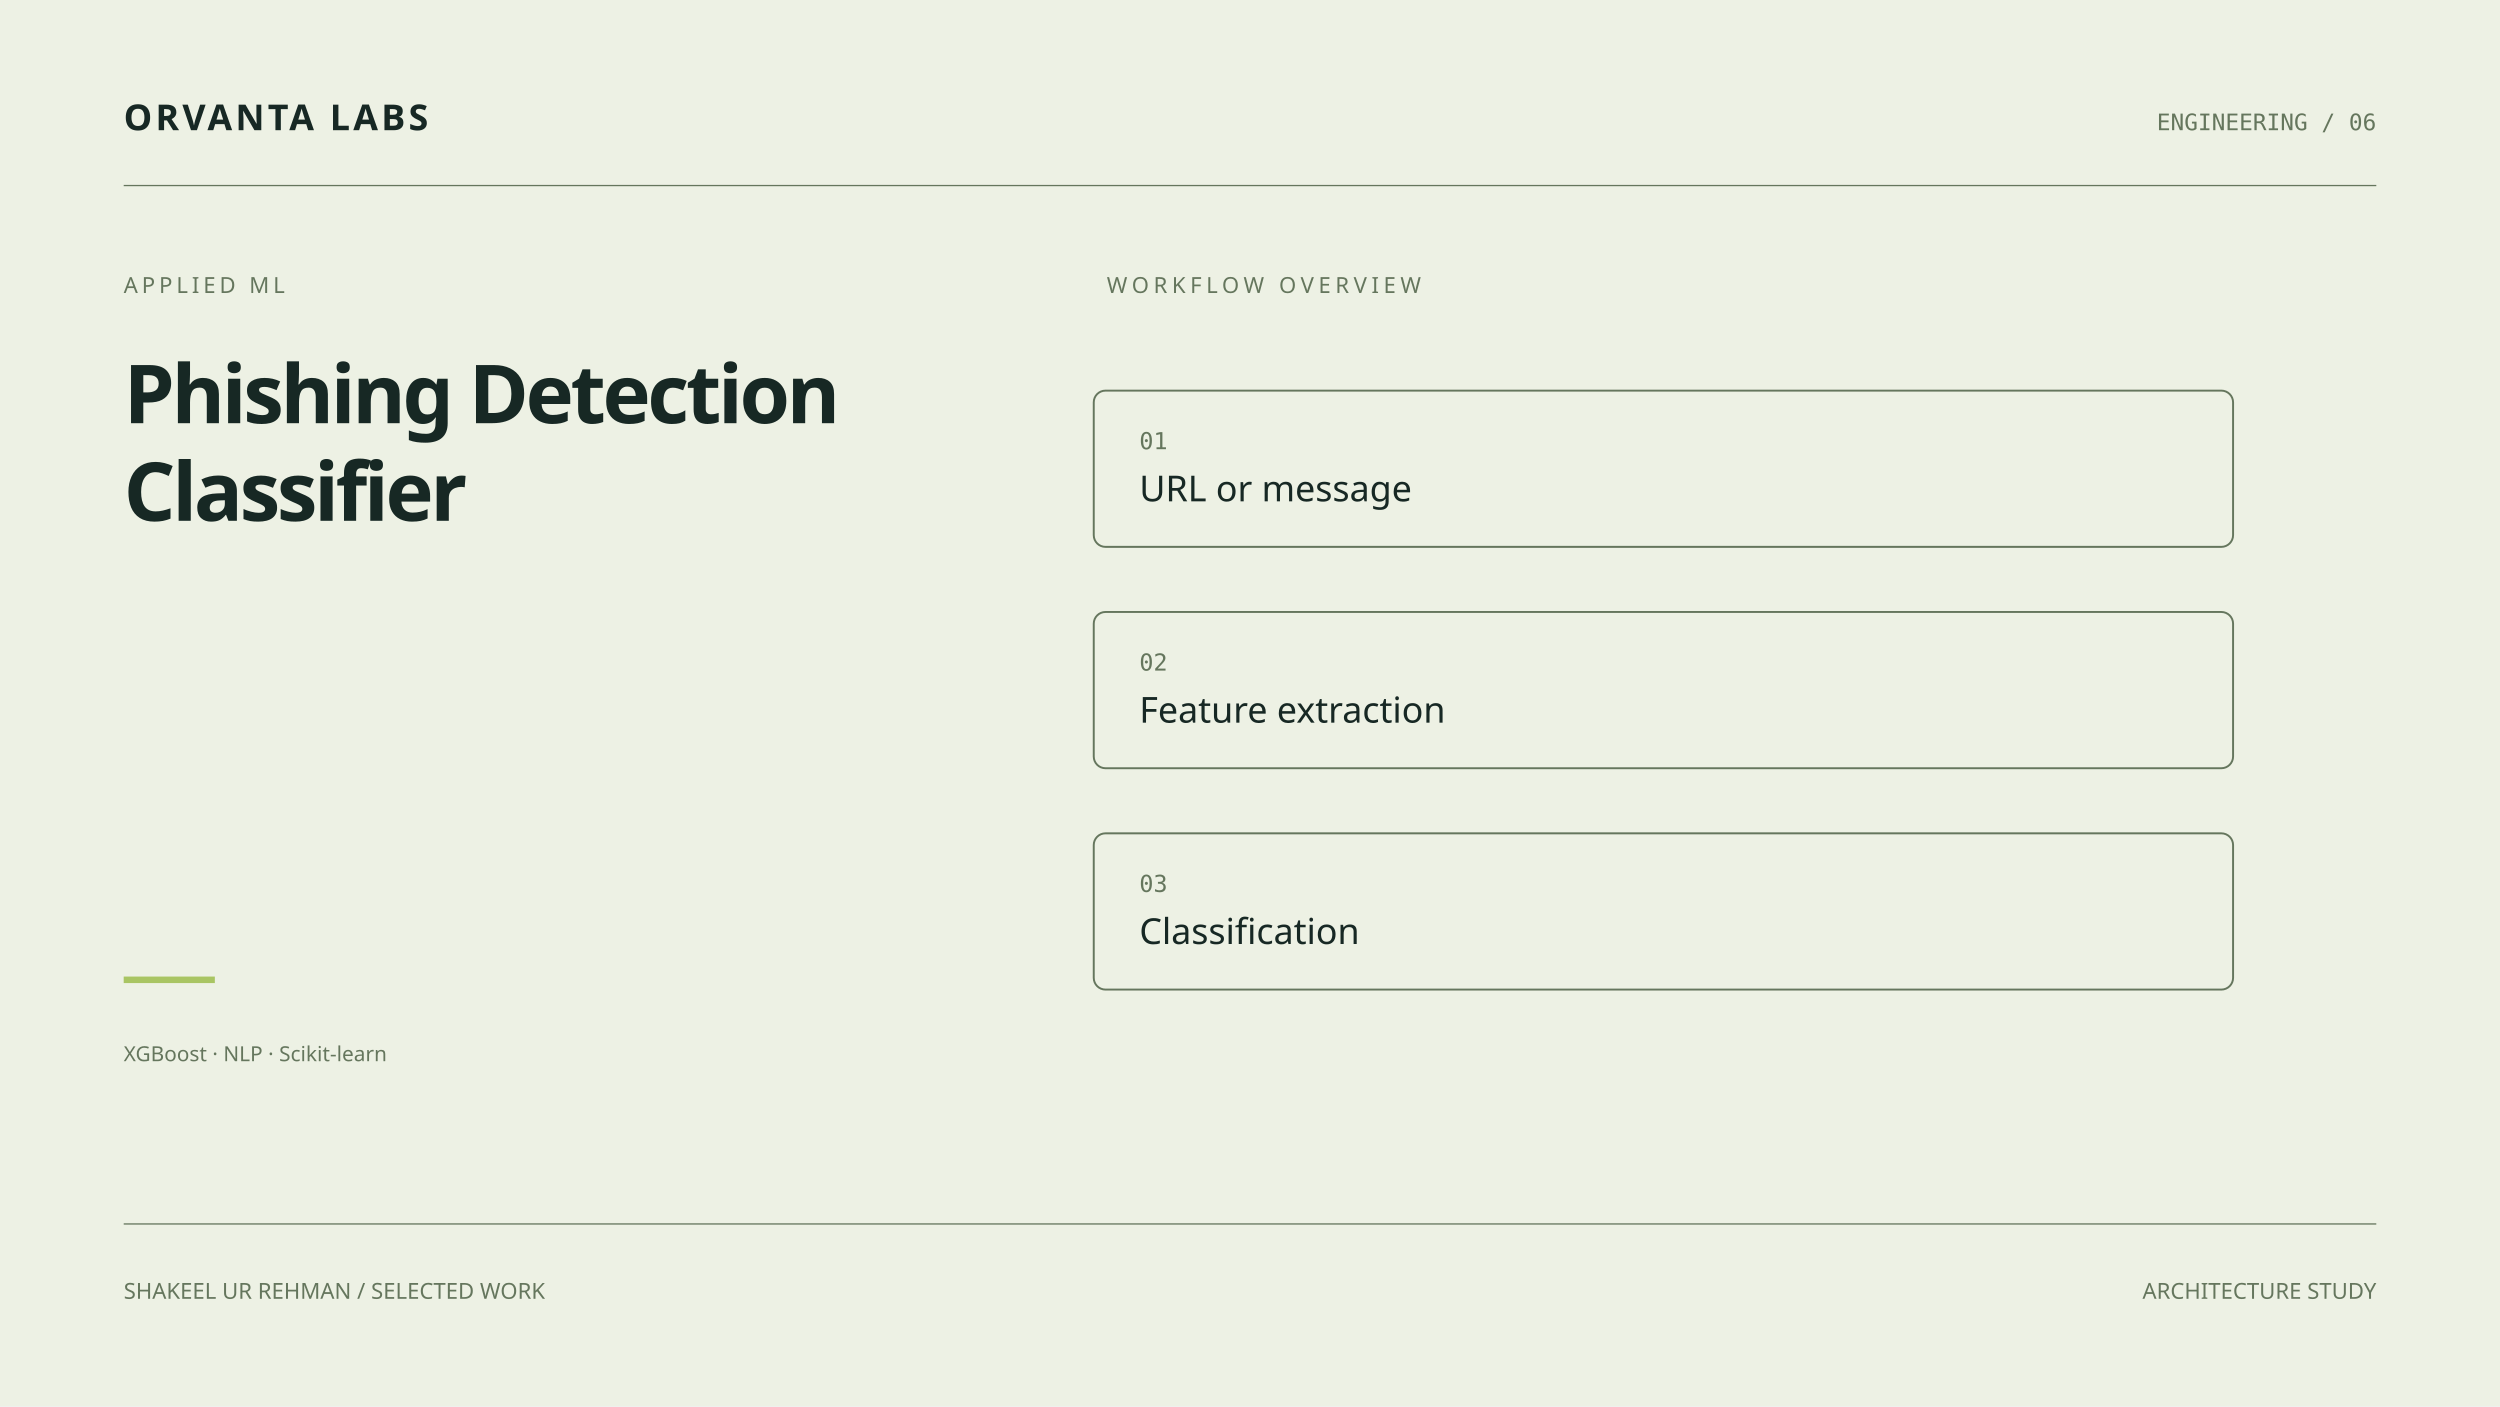
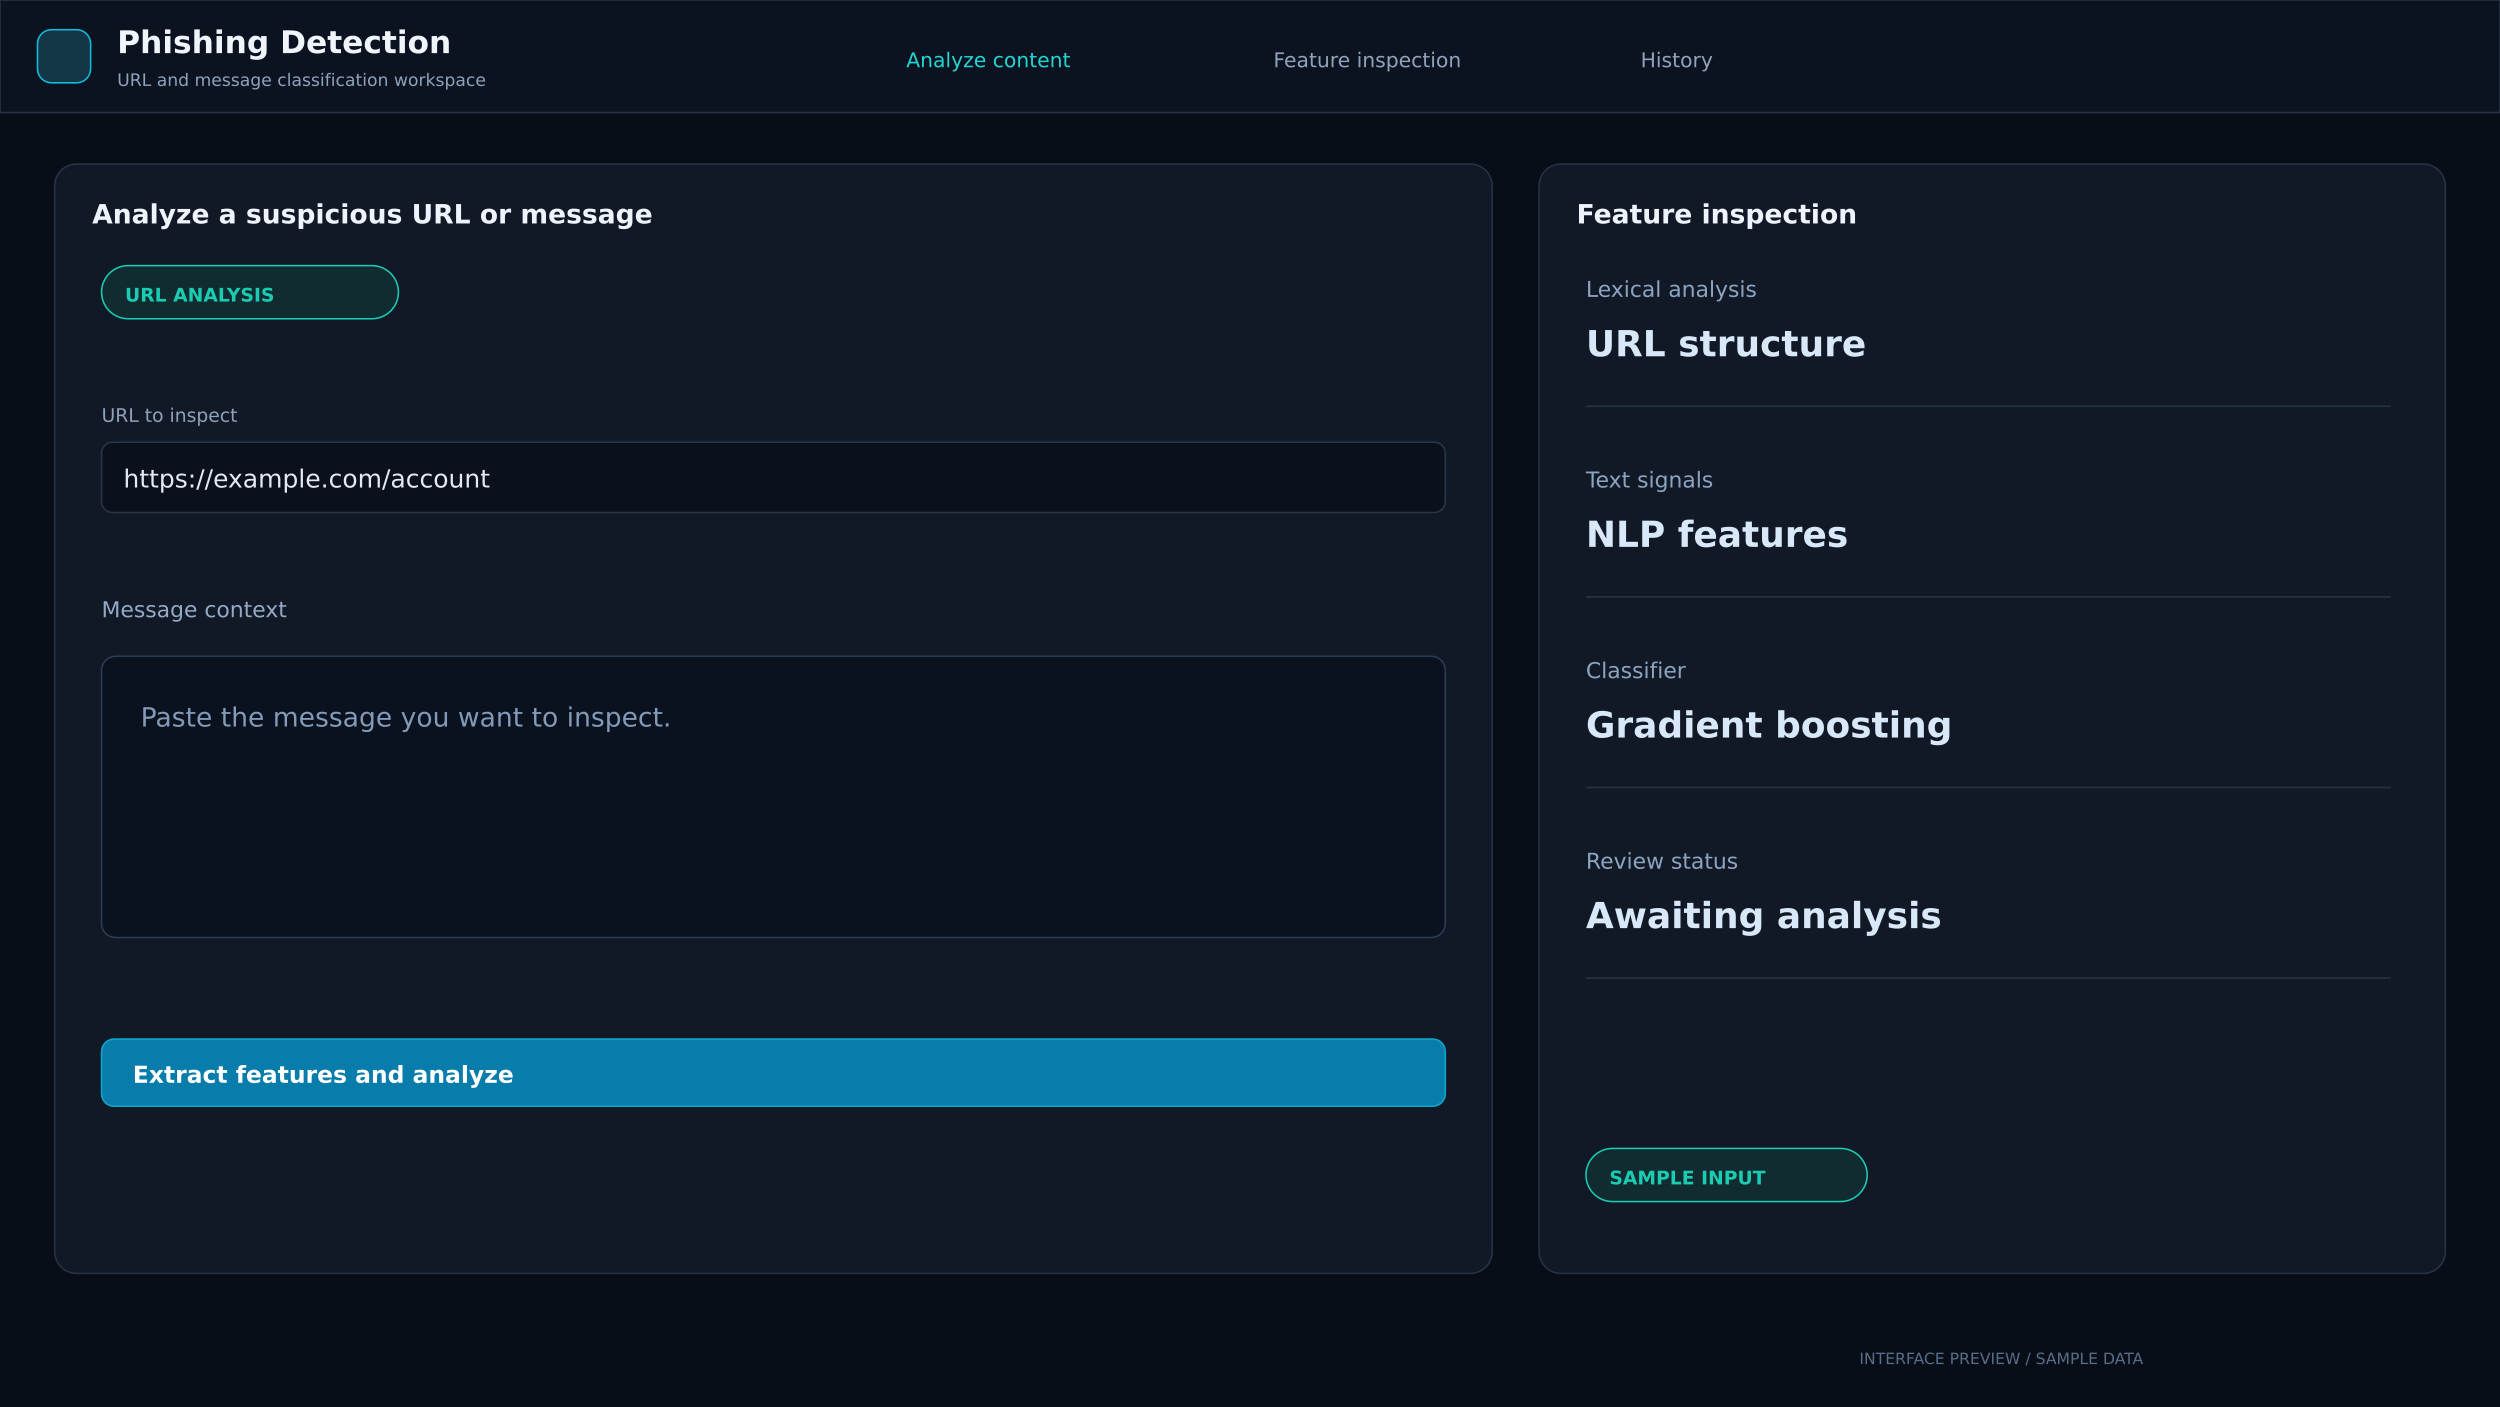
- <svg xmlns="http://www.w3.org/2000/svg" width="3840" height="2160" viewBox="0 0 3840 2160">
-   <rect width="3840" height="2160" fill="#edf1e4" />
-   <path d="M190 285H3650M190 1880H3650" stroke="#65765d" stroke-width="2" />
-   <text x="190" y="200" font-family="sans-serif" font-size="55" font-weight="600" letter-spacing="5" fill="#172824">ORVANTA LABS</text>
-   <text x="3650" y="200" text-anchor="end" font-family="monospace" font-size="35" fill="#65765d">ENGINEERING / 06</text>
-   <text x="190" y="450" font-family="sans-serif" font-size="34" letter-spacing="6" fill="#65765d">APPLIED ML</text>
-   <text x="190" y="650" font-family="sans-serif" font-size="125" font-weight="600" letter-spacing="-5" fill="#172824">Phishing Detection</text>
-   <text x="190" y="800" font-family="sans-serif" font-size="125" font-weight="600" letter-spacing="-5" fill="#172824">Classifier</text>
-   <rect x="190" y="1500" width="140" height="10" fill="#a9c563" />
-   <text x="190" y="1630" font-family="sans-serif" font-size="32" fill="#65765d">XGBoost · NLP · Scikit-learn</text>
-   <text x="1700" y="450" fill="#65765d" font-size="34" font-family="sans-serif" letter-spacing="7">WORKFLOW OVERVIEW</text>
-   <rect x="1680" y="600" width="1750" height="240" rx="18" fill="none" stroke="#65765d" stroke-width="3" />
-   <text x="1750" y="690" fill="#65765d" font-size="36" font-family="monospace">01</text>
-   <text x="1750" y="770" fill="#172824" font-size="55" font-family="sans-serif">URL or message</text>
-   <rect x="1680" y="940" width="1750" height="240" rx="18" fill="none" stroke="#65765d" stroke-width="3" />
-   <text x="1750" y="1030" fill="#65765d" font-size="36" font-family="monospace">02</text>
-   <text x="1750" y="1110" fill="#172824" font-size="55" font-family="sans-serif">Feature extraction</text>
-   <rect x="1680" y="1280" width="1750" height="240" rx="18" fill="none" stroke="#65765d" stroke-width="3" />
-   <text x="1750" y="1370" fill="#65765d" font-size="36" font-family="monospace">03</text>
-   <text x="1750" y="1450" fill="#172824" font-size="55" font-family="sans-serif">Classification</text>
-   <text x="190" y="1995" font-family="sans-serif" font-size="34" fill="#65765d">SHAKEEL UR REHMAN / SELECTED WORK</text>
-   <text x="3650" y="1995" text-anchor="end" font-family="sans-serif" font-size="34" fill="#65765d">ARCHITECTURE STUDY</text>
+ <svg xmlns="http://www.w3.org/2000/svg" width="3840" height="2160" viewBox="0 0 1600 900">
+   <rect x="0" y="0" width="1600" height="900" rx="0" fill="#080e18" stroke="#080e18" />
+   <rect x="0" y="0" width="1600" height="72" rx="0" fill="#0c1320" stroke="#263344" />
+   <rect x="24" y="19" width="34" height="34" rx="9" fill="#123645" stroke="#13bbdc" />
+   <text x="75" y="34" font-family="DejaVu Sans,sans-serif" font-size="20" font-weight="700" fill="#f0f5fc">Phishing Detection</text>
+   <text x="75" y="55" font-family="DejaVu Sans,sans-serif" font-size="11" font-weight="400" fill="#8fa2bc">URL and message classification workspace</text>
+   <text x="580" y="43" font-family="DejaVu Sans,sans-serif" font-size="13" font-weight="500" fill="#21d6d1">Analyze content</text>
+   <text x="815" y="43" font-family="DejaVu Sans,sans-serif" font-size="13" font-weight="500" fill="#91a3bc">Feature inspection</text>
+   <text x="1050" y="43" font-family="DejaVu Sans,sans-serif" font-size="13" font-weight="500" fill="#91a3bc">History</text>
+   <text x="1190" y="873" font-family="DejaVu Sans,sans-serif" font-size="10" font-weight="400" fill="#586d88">INTERFACE PREVIEW / SAMPLE DATA</text>
+   <rect x="35" y="105" width="920" height="710" rx="14" fill="#111927" stroke="#263344" />
+   <text x="59" y="143" font-family="DejaVu Sans,sans-serif" font-size="17" font-weight="600" fill="#eef4fc">Analyze a suspicious URL or message</text>
+   <rect x="65" y="170" width="190" height="34" rx="17" fill="#112c31" stroke="#19ccb2" />
+   <text x="80" y="193" font-family="DejaVu Sans,sans-serif" font-size="12" font-weight="600" fill="#19ccb2">URL ANALYSIS</text>
+   <text x="65" y="270" font-family="DejaVu Sans,sans-serif" font-size="12" font-weight="400" fill="#90a2ba">URL to inspect</text>
+   <rect x="65" y="283" width="860" height="45" rx="7" fill="#0a111c" stroke="#293646" />
+   <text x="79" y="312" font-family="DejaVu Sans,sans-serif" font-size="16" font-weight="400" fill="#e2eaf5">https://example.com/account</text>
+   <text x="65" y="395" font-family="DejaVu Sans,sans-serif" font-size="14" font-weight="400" fill="#95aac6">Message context</text>
+   <rect x="65" y="420" width="860" height="180" rx="9" fill="#09121e" stroke="#2c3d52" />
+   <text x="90" y="465" font-family="DejaVu Sans,sans-serif" font-size="17" font-weight="400" fill="#839bb8">Paste the message you want to inspect.</text>
+   <rect x="65" y="665" width="860" height="43" rx="8" fill="#087caa" stroke="#0fa7c8" />
+   <text x="85" y="693" font-family="DejaVu Sans,sans-serif" font-size="15" font-weight="600" fill="#ffffff">Extract features and analyze</text>
+   <rect x="985" y="105" width="580" height="710" rx="14" fill="#111927" stroke="#263344" />
+   <text x="1009" y="143" font-family="DejaVu Sans,sans-serif" font-size="17" font-weight="600" fill="#eef4fc">Feature inspection</text>
+   <text x="1015" y="190" font-family="DejaVu Sans,sans-serif" font-size="14" font-weight="400" fill="#8da4c1">Lexical analysis</text>
+   <text x="1015" y="228" font-family="DejaVu Sans,sans-serif" font-size="23" font-weight="600" fill="#d8e8f8">URL structure</text>
+   <path d="M1015 260L1530 260" stroke="#263344" stroke-width="1" />
+   <text x="1015" y="312" font-family="DejaVu Sans,sans-serif" font-size="14" font-weight="400" fill="#8da4c1">Text signals</text>
+   <text x="1015" y="350" font-family="DejaVu Sans,sans-serif" font-size="23" font-weight="600" fill="#d8e8f8">NLP features</text>
+   <path d="M1015 382L1530 382" stroke="#263344" stroke-width="1" />
+   <text x="1015" y="434" font-family="DejaVu Sans,sans-serif" font-size="14" font-weight="400" fill="#8da4c1">Classifier</text>
+   <text x="1015" y="472" font-family="DejaVu Sans,sans-serif" font-size="23" font-weight="600" fill="#d8e8f8">Gradient boosting</text>
+   <path d="M1015 504L1530 504" stroke="#263344" stroke-width="1" />
+   <text x="1015" y="556" font-family="DejaVu Sans,sans-serif" font-size="14" font-weight="400" fill="#8da4c1">Review status</text>
+   <text x="1015" y="594" font-family="DejaVu Sans,sans-serif" font-size="23" font-weight="600" fill="#d8e8f8">Awaiting analysis</text>
+   <path d="M1015 626L1530 626" stroke="#263344" stroke-width="1" />
+   <rect x="1015" y="735" width="180" height="34" rx="17" fill="#112c31" stroke="#19ccb2" />
+   <text x="1030" y="758" font-family="DejaVu Sans,sans-serif" font-size="12" font-weight="600" fill="#19ccb2">SAMPLE INPUT</text>
</svg>
